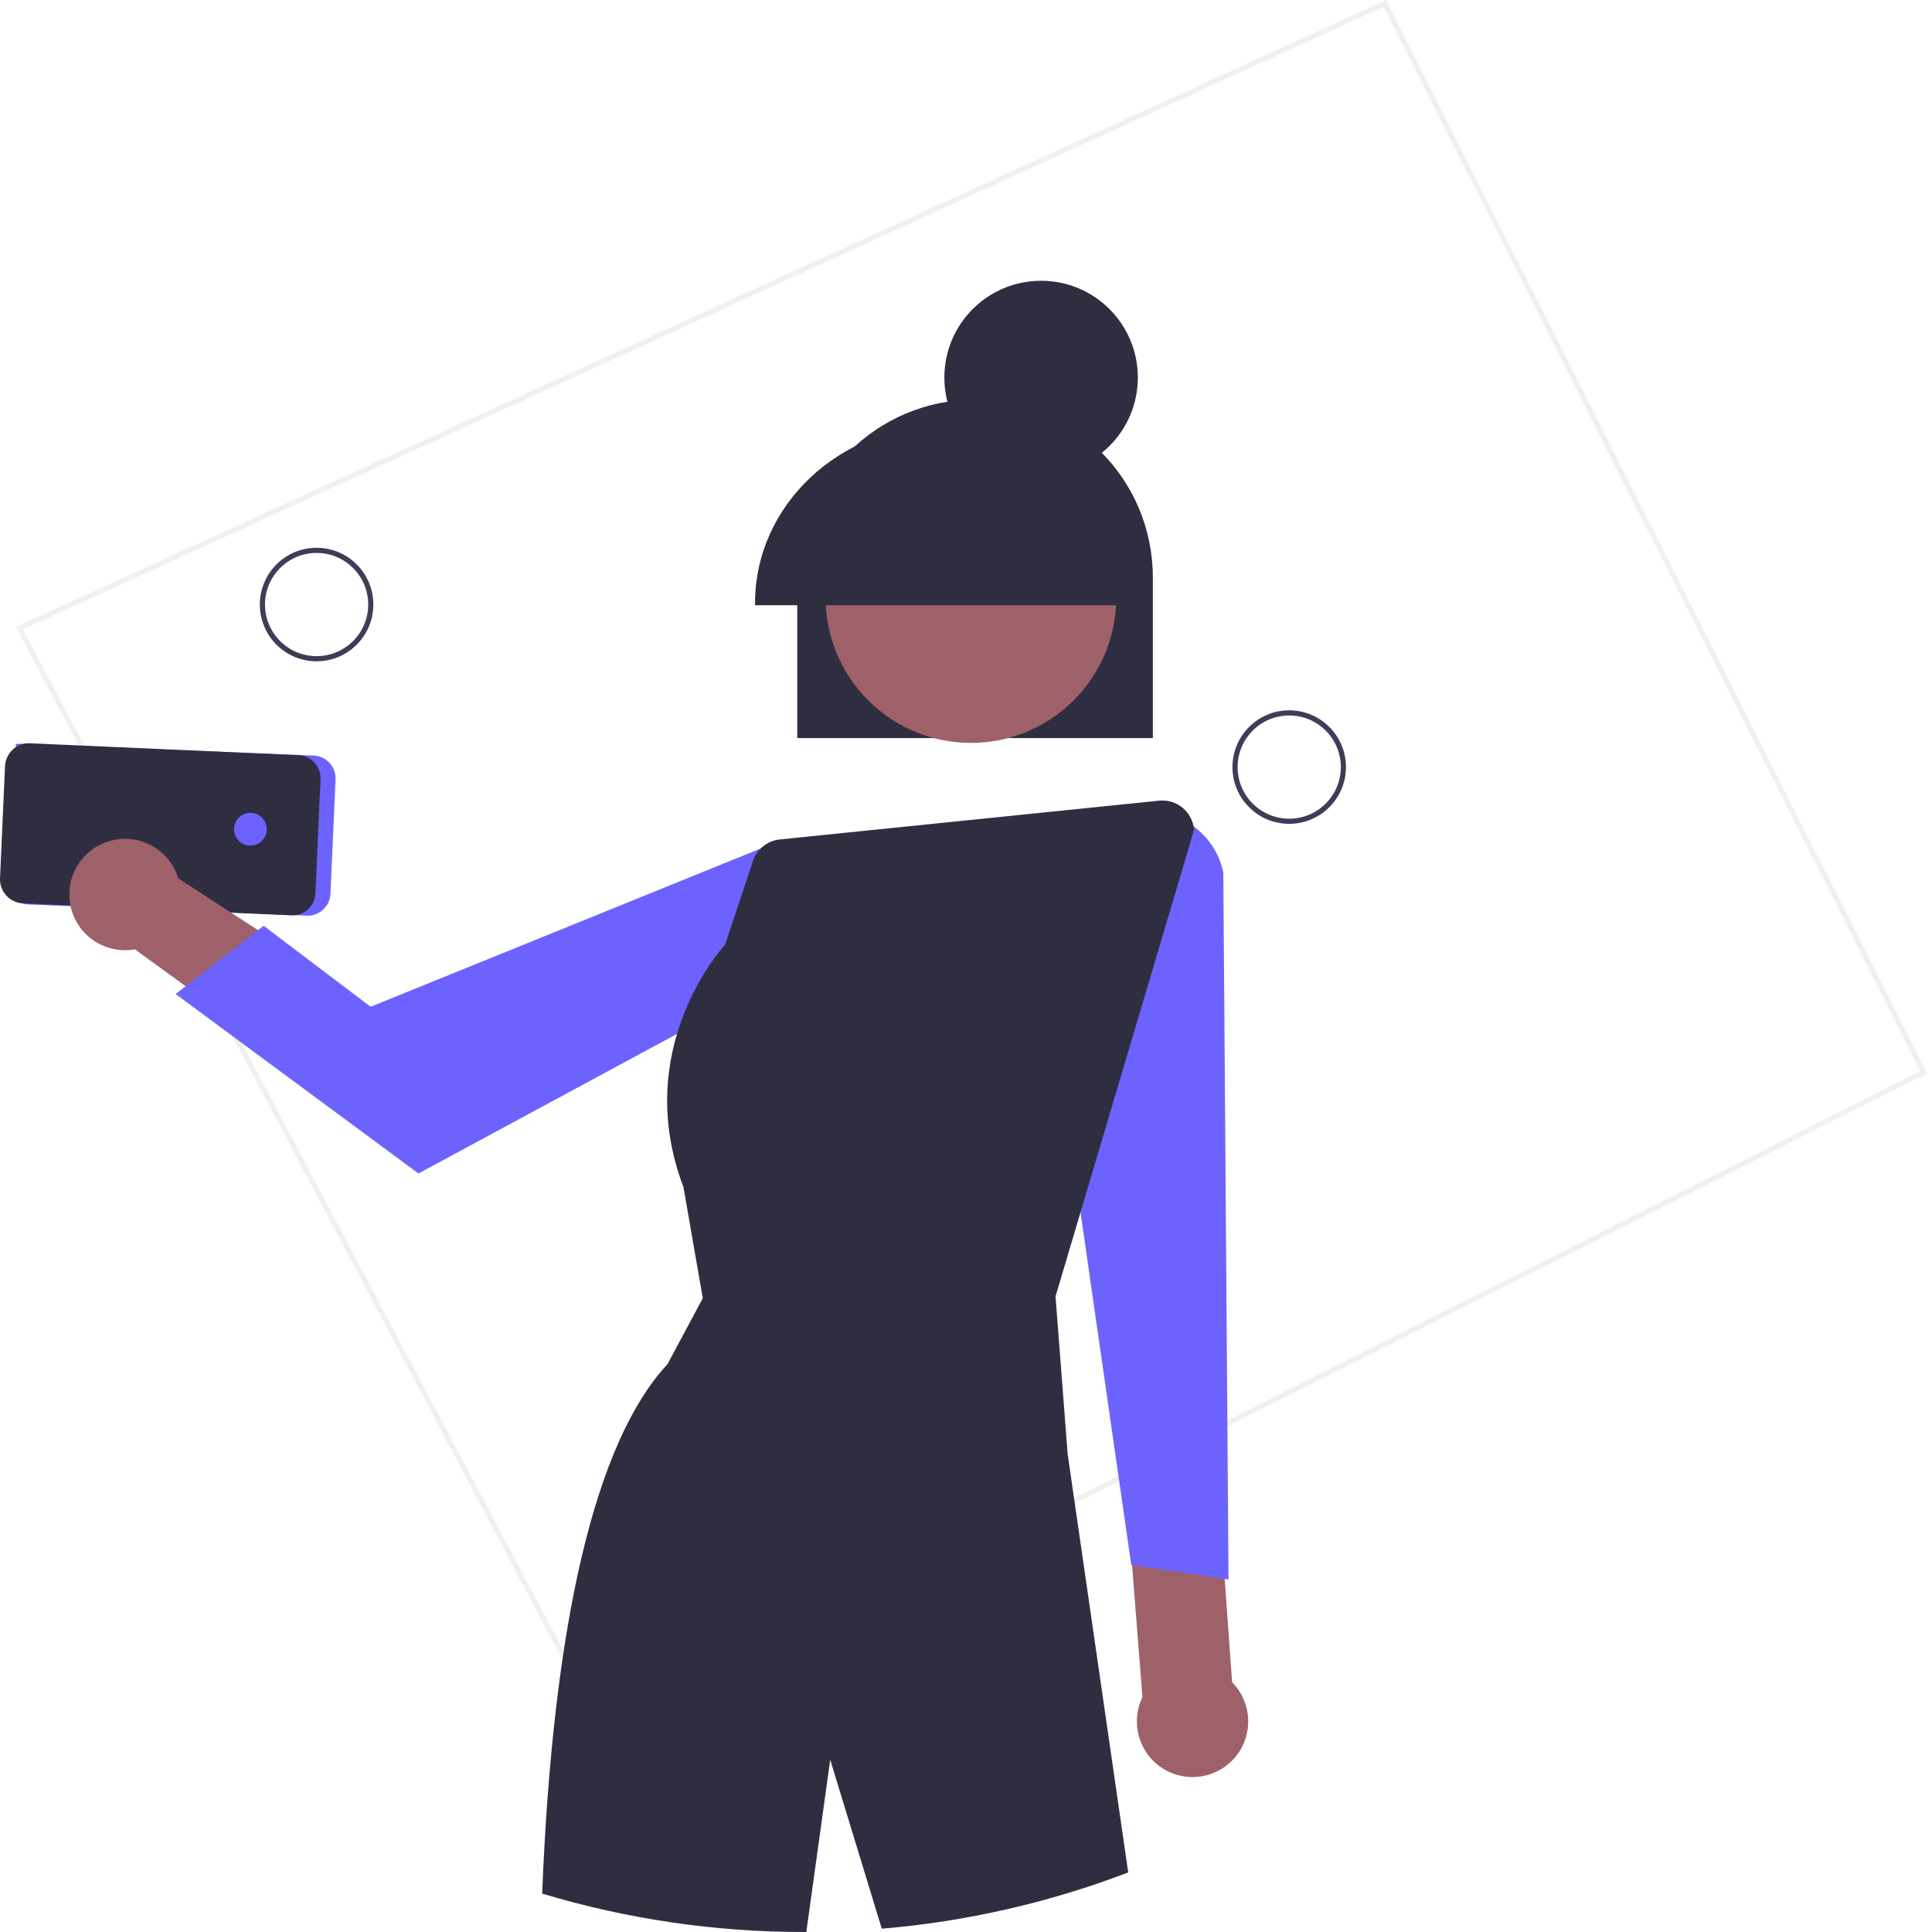
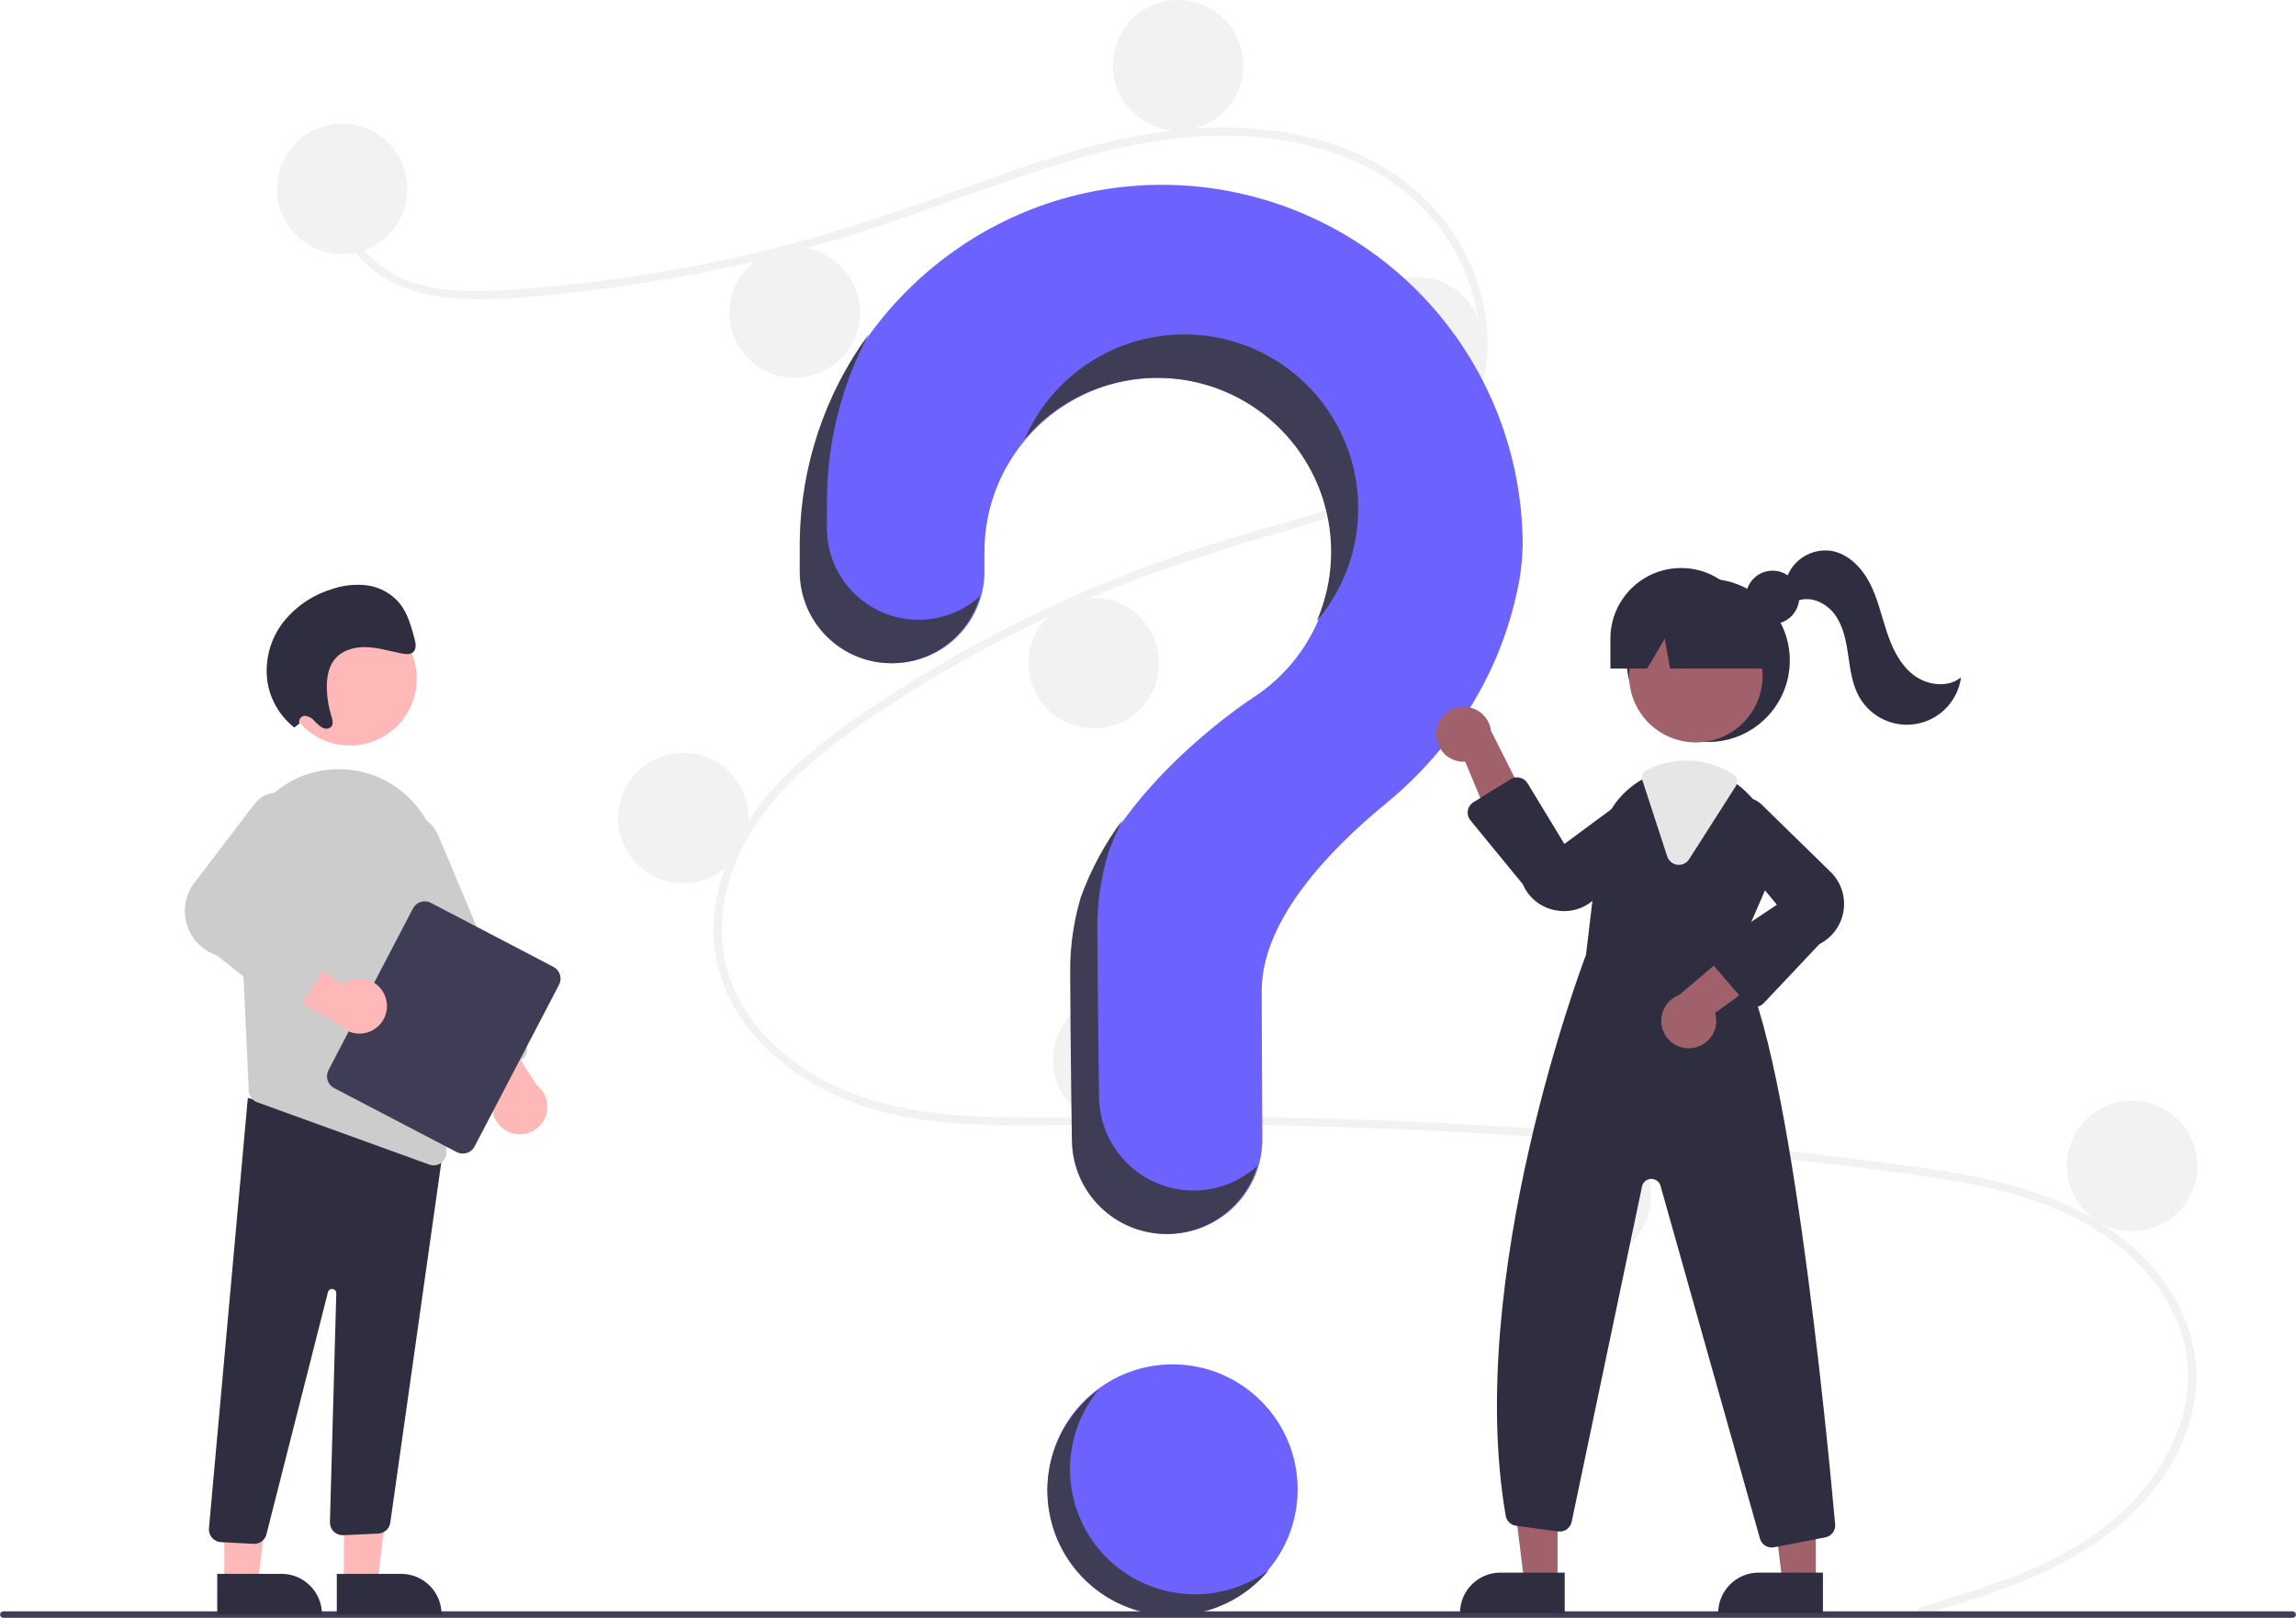
- <svg xmlns="http://www.w3.org/2000/svg" width="747.028" height="748.824" viewBox="0 0 747.028 748.824" role="img" artist="Katerina Limpitsouni" source="https://undraw.co/">
-   <path d="M461.017,750.096,232.62,318.594l.963-.44L763.696,75.588l.433.86L973.514,491.639l-.893.451ZM235.379,319.531,461.867,747.427,970.827,490.754,762.777,78.208Z" transform="translate(-226.4861 -75.58813)" fill="#f0f0f0" />
-   <path d="M726.206,394.902a22,22,0,1,1,22-22h0A22.025,22.025,0,0,1,726.206,394.902Zm0-42a20,20,0,1,0,20,20A20,20,0,0,0,726.206,352.902Z" transform="translate(-226.4861 -75.58813)" fill="#3f3d56" />
-   <path d="M349.206,331.902a22,22,0,1,1,22-22h0A22.025,22.025,0,0,1,349.206,331.902Zm0-42a20,20,0,1,0,20,20A20,20,0,0,0,349.206,289.902Z" transform="translate(-226.4861 -75.58813)" fill="#3f3d56" />
-   <path d="M231.567,420.461a5.663,5.663,0,0,1,.121-1.168l.934-55.335,1.376-.121.059.002,114.016,4.591a8.876,8.876,0,0,1,8.477,9.263l-1.977,44.322a8.876,8.876,0,0,1-9.262,8.472l-108.296-4.361a5.678,5.678,0,0,1-5.447-5.665Z" transform="translate(-226.4861 -75.58813)" fill="#6c63ff" />
-   <path d="M226.486,416.43c0-.141.004-.283.01-.425l1.937-43.448a9.325,9.325,0,0,1,9.719-8.889l104.104,4.641A8.886,8.886,0,0,1,350.728,377.571l-1.976,44.322a8.887,8.887,0,0,1-9.263,8.472l-104.104-4.641a9.315,9.315,0,0,1-8.899-9.294Z" transform="translate(-226.4861 -75.58813)" fill="#2f2e41" />
-   <circle cx="97.051" cy="321.388" r="6.345" fill="#6c63ff" />
-   <path d="M704.076,727.607l-10.622-147.373,2.02-49.188-41.401,9.212,15.25,193.106a21.579,21.579,0,1,0,34.753-5.757Z" transform="translate(-226.4861 -75.58813)" fill="#9e616a" />
-   <path d="M335.18,441.75,295.582,416.012a21.577,21.577,0,1,0-17.689,27.661c.288-.04.563-.11.846-.16L321.188,474.387Z" transform="translate(-226.4861 -75.58813)" fill="#9e616a" />
-   <path d="M388.688,530.412l-94.126-69.547,34.126-26.453,41.451,31.386L523.015,403.786a16.975,16.975,0,0,1,12.924,3.074,16.715,16.715,0,0,1,6.697,11.236l.074.526-28.021,43.789Z" transform="translate(-226.4861 -75.58813)" fill="#6c63ff" />
-   <path d="M664.976,682.134,638.457,497.799l.044-.17L665.736,390.567l2.552-.297A29.732,29.732,0,0,1,700.664,413.808l2.018,273.982Z" transform="translate(-226.4861 -75.58813)" fill="#6c63ff" />
-   <path d="M673.344,361.66H535.509v-62.275a68.917,68.917,0,1,1,137.835,0Z" transform="translate(-226.4861 -75.58813)" fill="#2f2e41" />
-   <circle cx="602.838" cy="307.199" r="56.331" transform="translate(-267.1414 440.6592) rotate(-45)" fill="#9e616a" />
-   <circle cx="403.547" cy="146.322" r="37.498" fill="#2f2e41" />
-   <path d="M665.755,310.179H519.152v-.83c0-38.001,32.883-68.917,73.302-68.917s73.302,30.916,73.302,68.917Z" transform="translate(-226.4861 -75.58813)" fill="#2f2e41" />
-   <path d="M689.298,397.352l-.02-.18a12.241,12.241,0,0,0-13.46-11.26l-147.08,15.04a12.262,12.262,0,0,0-10.38,8.32l-10.83,32.46c-2.53,2.8-36.11,41.32-16.12,93.98l7.49,43.04-13.68,25.58c-28.08,30.11-44.43,100.56-48.58,205.2a351.494,351.494,0,0,0,101.55,14.88c.28,0,.56,0,.84-.01l9.27-66.74,19.98,65.47a349.119,349.119,0,0,0,95.52-21.81l-23.47-162.15-4.7-61.1,53.62-180.56Z" transform="translate(-226.4861 -75.58813)" fill="#2f2e41" />
+ <svg xmlns="http://www.w3.org/2000/svg" width="844.675" height="595.262" viewBox="0 0 844.675 595.262" role="img" artist="Katerina Limpitsouni" source="https://undraw.co/">
+   <circle cx="431.393" cy="548" r="46" fill="#6c63ff" />
+   <path d="M883.862,743.785c25.735-7.729,53.094-15.788,73.503-34.161,18.238-16.418,30.55-41.489,22.995-66.112-7.54-24.572-30.124-40.956-53.442-49.105-13.225-4.622-27.061-7.186-40.891-9.2-15.035-2.19-30.136-3.984-45.23-5.71q-91.677-10.486-184.044-12.811c-30.385-.765-60.764-.747-91.152-.306-27.139.394-55.722.384-80.899-11.151-19.578-8.97-37.348-25.289-42.803-46.734-6.297-24.755,5.318-49.964,21.98-67.892,8.783-9.45,19.047-17.404,29.636-24.717,11.487-7.934,23.375-15.306,35.521-22.188a494.634,494.634,0,0,1,74.767-34.468c12.746-4.634,25.68-8.633,38.728-12.321,11.017-3.115,22.068-6.234,32.716-10.477,20.583-8.204,40.161-22.1,45.395-44.881,4.96-21.591-3.403-45.031-18.065-61.071-16.963-18.557-42.539-26.692-67.06-28.008-27.528-1.478-54.422,5.412-80.297,14.156-27.597,9.326-54.599,20.049-82.778,27.603a556.958,556.958,0,0,1-85.196,15.837c-14.082,1.5-28.59,3.193-42.756,2.045-11.872-.962-23.684-4.454-32.434-12.88-7.503-7.225-11.972-17.154-10.435-27.632.279-1.903,3.17-1.094,2.893.798-1.87,12.755,6.8,24.509,17.484,30.529,12.348,6.958,27.374,6.968,41.122,6.172a537.825,537.825,0,0,0,88.515-12.796c28.593-6.531,56.164-15.866,83.704-25.839,26.156-9.472,52.897-18.716,80.84-20.767,24.246-1.78,49.752,1.752,70.874,14.423,18.564,11.136,32.215,29.707,36.565,51.018,4.25,20.825-1.636,41.785-17.4,56.317-16.321,15.046-38.701,21.479-59.557,27.404-26.452,7.514-52.337,16.298-77.392,27.703a485.824,485.824,0,0,0-72.8,40.928c-22.246,15.202-44.201,34.331-51.237,61.451-3.277,12.633-2.672,26.032,2.812,37.965,4.876,10.61,12.907,19.535,22.262,26.419,22.321,16.424,50.453,19.797,77.414,20.132,30.281.377,60.564-.645,90.855-.148q92.599,1.52,184.819,11.273,23.108,2.446,46.158,5.407c13.822,1.776,27.69,3.541,41.278,6.695,24.162,5.608,47.674,16.392,62.692,36.878a61.319,61.319,0,0,1,11.947,30.446c1.051,11.524-1.77,23.069-6.98,33.321-11.532,22.69-33.134,37.123-56.073,46.605-12.287,5.079-25.032,8.926-37.752,12.746-1.853.557-2.645-2.338-.798-2.893Z" transform="translate(-177.6623 -152.3692)" fill="#f2f2f2" />
+   <circle cx="125.893" cy="69.5" r="24" fill="#f2f2f2" />
+   <circle cx="292.393" cy="115" r="24" fill="#f2f2f2" />
+   <circle cx="433.393" cy="24" r="24" fill="#f2f2f2" />
+   <circle cx="521.393" cy="126" r="24" fill="#f2f2f2" />
+   <circle cx="402.393" cy="244" r="24" fill="#f2f2f2" />
+   <circle cx="251.393" cy="301" r="24" fill="#f2f2f2" />
+   <circle cx="411.393" cy="390" r="24" fill="#f2f2f2" />
+   <circle cx="583.393" cy="440" r="24" fill="#f2f2f2" />
+   <circle cx="784.393" cy="429" r="24" fill="#f2f2f2" />
+   <path d="M604.128,220.373c-71.892.508-130.756,58.93-131.777,130.816-.009.664-.014,5.33-.013,11.434a33.748,33.748,0,0,0,33.744,33.746h0a33.769,33.769,0,0,0,33.761-33.798c-.003-4.152-.006-7.026-.006-7.202a64,64,0,1,1,98.52,53.879l.012.014s-48.028,30.92-62.671,73.335l.012.003a94.004,94.004,0,0,0-3.874,26.768c0,3.725.219,36.321.643,62.778a34.786,34.786,0,0,0,34.79,34.222h0a34.796,34.796,0,0,0,34.794-35.011c-.147-24.229-.227-52.442-.227-54.489,0-26.045,25.125-51.995,45.764-68.917,23.766-19.487,40.868-46.043,47.737-75.999a86.762,86.762,0,0,0,2.499-18.834A132.75,132.75,0,0,0,604.128,220.373Z" transform="translate(-177.6623 -152.3692)" fill="#6c63ff" />
+   <path d="M1021.147,747.631H178.853a1.191,1.191,0,0,1,0-2.381h842.294a1.191,1.191,0,0,1,0,2.381Z" transform="translate(-177.6623 -152.3692)" fill="#3f3d56" />
+   <circle cx="628.449" cy="242.996" r="30" fill="#2f2e41" />
+   <polygon points="573.012 582.129 560.753 582.129 554.92 534.841 573.015 534.841 573.012 582.129" fill="#a0616a" />
+   <path d="M551.996,578.626h23.644a0,0,0,0,1,0,0v14.887a0,0,0,0,1,0,0H537.109a0,0,0,0,1,0,0v0A14.887,14.887,0,0,1,551.996,578.626Z" fill="#2f2e41" />
+   <polygon points="668.012 582.129 655.753 582.129 649.92 534.841 668.015 534.841 668.012 582.129" fill="#a0616a" />
+   <path d="M646.996,578.626h23.644a0,0,0,0,1,0,0v14.887a0,0,0,0,1,0,0H632.109a0,0,0,0,1,0,0v0A14.887,14.887,0,0,1,646.996,578.626Z" fill="#2f2e41" />
+   <circle cx="623.89" cy="248.61" r="24.561" fill="#a0616a" />
+   <path d="M816.191,504.775l10.99-25.25a31.383,31.383,0,0,0-6.95-35.6,31.873,31.873,0,0,0-3.07-2.67,30.935,30.935,0,0,0-18.99-6.57,32.179,32.179,0,0,0-13.4,2.98c-.36.16-.71.33-1.07.5-.69.33-1.37.69-2.03,1.06a31.678,31.678,0,0,0-15.7,23.88l-4.85,40.64c-1.22,3.19-44.74,118.39-29.52,206.34a4.467,4.467,0,0,0,3.82,3.67l15.43,2.1a4.497,4.497,0,0,0,5.01-3.53l25.89-123.41a3.503,3.503,0,0,1,6.8-.23l36.58,129.78a4.471,4.471,0,0,0,4.31,3.28,5.122,5.122,0,0,0,.87-.08l18.85-3.63a4.471,4.471,0,0,0,3.63-4.81C850.021,682.335,835.301,527.605,816.191,504.775Z" transform="translate(-177.6623 -152.3692)" fill="#2f2e41" />
+   <path d="M706.102,421.419A10.056,10.056,0,0,0,716.696,432.623l13.729,32.992,10.385-15.394-14.629-28.97a10.11,10.11,0,0,0-20.079.169Z" transform="translate(-177.6623 -152.3692)" fill="#a0616a" />
+   <path d="M800.19,537.996a10.056,10.056,0,0,0,8.427-12.913l28.885-21.038-17.39-6.512-24.764,20.977a10.11,10.11,0,0,0,4.842,19.487Z" transform="translate(-177.6623 -152.3692)" fill="#a0616a" />
+   <path d="M753.102,487.61a17.057,17.057,0,0,1-3.298-.325,16.305,16.305,0,0,1-11.948-9.616l-19.234-23.453a4.501,4.501,0,0,1,1.111-6.681l13.684-8.471a4.5,4.5,0,0,1,6.215,1.49l13.556,22.334L779.15,443.702A9.721,9.721,0,0,1,790.46,459.264l-25.912,23.637A16.253,16.253,0,0,1,753.102,487.61Z" transform="translate(-177.6623 -152.3692)" fill="#2f2e41" />
+   <path d="M823.252,522.883c-.035,0-.071,0-.106-.001a4.508,4.508,0,0,1-3.311-1.57l-12.166-14.193a4.5,4.5,0,0,1,.92-6.673l22.781-15.188-20.638-24.812a9.721,9.721,0,0,1,14.887-12.183l25.084,24.513a16.525,16.525,0,0,1-3.675,26.94l-20.501,21.754A4.507,4.507,0,0,1,823.252,522.883Z" transform="translate(-177.6623 -152.3692)" fill="#2f2e41" />
+   <path d="M795.307,470.584a4.632,4.632,0,0,1-.584-.037,4.461,4.461,0,0,1-3.71-3.069l-9.142-28.029a3.083,3.083,0,0,1,1.594-3.725l.297-.14c.269-.128.535-.254.807-.375a32.574,32.574,0,0,1,13.603-3.023,31.327,31.327,0,0,1,17.161,5.157,3.13,3.13,0,0,1,.901,4.294L799.084,468.504A4.455,4.455,0,0,1,795.307,470.584Z" transform="translate(-177.6623 -152.3692)" fill="#e6e6e6" />
+   <circle cx="652.101" cy="219.786" r="9.817" fill="#2f2e41" />
+   <path d="M796.111,361.365h0a26,26,0,0,0-26,26v11h13.529l6.471-11,1.941,11h41.059l-11-11A26,26,0,0,0,796.111,361.365Z" transform="translate(-177.6623 -152.3692)" fill="#2f2e41" />
+   <path d="M834.809,365.431a15.15,15.15,0,0,1,16.481-10.396c6.256,1.046,11.202,6.075,14.149,11.691s4.308,11.903,6.289,17.928,4.791,12.084,9.793,15.984,12.677,4.958,17.59.946a20.118,20.118,0,0,1-37.477,7.181c-2.592-4.612-3.261-10.017-4.03-15.251s-1.767-10.65-4.862-14.94-8.888-7.093-13.804-5.139Z" transform="translate(-177.6623 -152.3692)" fill="#2f2e41" />
+   <path d="M515.609,380.408h0a33.748,33.748,0,0,1-33.744-33.746c-0-6.104.004-10.771.013-11.434a131.507,131.507,0,0,1,15.359-59.909,131.803,131.803,0,0,0-25.359,75.909c-.009.664-.014,5.33-.013,11.434a33.748,33.748,0,0,0,33.744,33.746h0A33.773,33.773,0,0,0,538.097,371.817,33.622,33.622,0,0,1,515.609,380.408Z" transform="translate(-177.6623 -152.3692)" fill="#3f3d56" />
+   <path d="M606.415,291.478a64.004,64.004,0,0,1,55.659,89.413,63.997,63.997,0,1,0-107.426-66.985A63.871,63.871,0,0,1,606.415,291.478Z" transform="translate(-177.6623 -152.3692)" fill="#3f3d56" />
+   <path d="M616.797,590.408h0a34.787,34.787,0,0,1-34.79-34.222c-.423-26.456-.643-59.052-.643-62.778a94.004,94.004,0,0,1,3.874-26.768l-.012-.003a95.069,95.069,0,0,1,5.494-12.701,110.047,110.047,0,0,0-15.494,28.701l.012.003a94.004,94.004,0,0,0-3.874,26.768c0,3.725.219,36.321.643,62.778a34.787,34.787,0,0,0,34.79,34.222h0a34.803,34.803,0,0,0,33.402-25.048A34.66,34.66,0,0,1,616.797,590.408Z" transform="translate(-177.6623 -152.3692)" fill="#3f3d56" />
+   <polygon points="126.541 582.585 138.8 582.584 144.633 535.296 126.538 535.297 126.541 582.585" fill="#ffb8b8" />
+   <path d="M301.576,731.451H340.107a0,0,0,0,1,0,0v14.887a0,0,0,0,1,0,0H316.463A14.887,14.887,0,0,1,301.576,731.451v0A0,0,0,0,1,301.576,731.451Z" transform="translate(464.0541 1325.404) rotate(179.9974)" fill="#2f2e41" />
+   <polygon points="82.541 582.585 94.8 582.584 100.633 535.296 82.538 535.297 82.541 582.585" fill="#ffb8b8" />
+   <path d="M257.576,731.451H296.107a0,0,0,0,1,0,0v14.887a0,0,0,0,1,0,0H272.463A14.887,14.887,0,0,1,257.576,731.451v0A0,0,0,0,1,257.576,731.451Z" transform="translate(376.0541 1325.406) rotate(179.9974)" fill="#2f2e41" />
+   <path d="M270.917,720.411l-11.975-.63a4.673,4.673,0,0,1-4.419-4.967l14.313-158.466,65.911,17.786,6.35-1.732L321.239,712.686a4.696,4.696,0,0,1-4.358,3.945l-12.909.601a4.674,4.674,0,0,1-4.931-4.796l2.339-84.196a1.558,1.558,0,0,0-3.083-.36L275.739,716.692a4.646,4.646,0,0,1-4.569,3.725C271.086,720.418,271.002,720.416,270.917,720.411Z" transform="translate(-177.6623 -152.3692)" fill="#2f2e41" />
+   <circle cx="128.742" cy="249.759" r="24.561" fill="#ffb8b8" />
+   <path d="M265.512,474.287l2.701,58.267.976,21.199a4.642,4.642,0,0,0,3.074,4.175l63.336,22.943a4.477,4.477,0,0,0,1.6.28,4.644,4.644,0,0,0,4.664-4.788L339.266,471.597A36.93,36.93,0,0,0,308.522,435.92c-.613-.093-1.236-.187-1.859-.27a36.249,36.249,0,0,0-29.165,9.441,37.236,37.236,0,0,0-11.986,29.196Z" transform="translate(-177.6623 -152.3692)" fill="#ccc" />
+   <path d="M365.855,569.245a10.064,10.064,0,0,1-5.369-15.227l-21.478-28.56,18.534-1.147,17.554,27.297a10.111,10.111,0,0,1-9.242,17.637Z" transform="translate(-177.6623 -152.3692)" fill="#ffb8b8" />
+   <path d="M350.753,548.85a4.644,4.644,0,0,1-2.541-2.518L315.854,469.237a12.463,12.463,0,1,1,22.984-9.647l32.358,77.095a4.679,4.679,0,0,1-2.5,6.118l-14.365,6.029a4.642,4.642,0,0,1-3.577.017Z" transform="translate(-177.6623 -152.3692)" fill="#ccc" />
+   <path d="M298.508,546.131,329.587,486.622a4.878,4.878,0,0,1,6.575-2.063l45.112,23.56a4.878,4.878,0,0,1,2.063,6.575l-31.079,59.509a4.878,4.878,0,0,1-6.575,2.063L300.571,552.706A4.878,4.878,0,0,1,298.508,546.131Z" transform="translate(-177.6623 -152.3692)" fill="#3f3d56" />
+   <path d="M319.351,518.943a10.064,10.064,0,0,0-15.517-4.46l-29.778-19.754-.051,18.57L302.29,529.21a10.111,10.111,0,0,0,17.06-10.267Z" transform="translate(-177.6623 -152.3692)" fill="#ffb8b8" />
+   <path d="M281.701,523.119l-24.337-19.278a17.163,17.163,0,0,1-7.823-27.135l22.097-28.96a10.096,10.096,0,0,1,17.13,10.284l-17.484,28.6,25.694,12.187a4.674,4.674,0,0,1,1.948,6.72l-10.372,16.414a4.682,4.682,0,0,1-3.167,2.111c-.026.004-.051.008-.077.012A4.696,4.696,0,0,1,281.701,523.119Z" transform="translate(-177.6623 -152.3692)" fill="#ccc" />
+   <path d="M287.845,418.574a2.135,2.135,0,0,1,1.856-2.819,4.93,4.93,0,0,1,3.476,1.715,13.833,13.833,0,0,0,3.071,2.637c1.188.599,2.8.514,3.477-.628.636-1.072.2-2.508-.185-3.753a36.907,36.907,0,0,1-1.63-9.77c-.111-3.7.411-7.562,2.46-10.448,2.644-3.725,7.371-5.139,11.845-5.036s8.875,1.484,13.307,2.357c1.53.301,3.328.456,4.352-.73,1.088-1.261.688-3.301.226-5.004-1.201-4.417-2.475-8.985-5.265-12.552a18.898,18.898,0,0,0-12.061-6.79,28.938,28.938,0,0,0-13.462,1.528,36.096,36.096,0,0,0-17.683,12.319,29.236,29.236,0,0,0-5.578,21.6,26.667,26.667,0,0,0,9.886,16.855Z" transform="translate(-177.6623 -152.3692)" fill="#2f2e41" />
+   <path d="M598.92,735.149a45.994,45.994,0,0,1-17.07-71.489,45.997,45.997,0,1,0,62.569,66.464A45.969,45.969,0,0,1,598.92,735.149Z" transform="translate(-177.6623 -152.3692)" fill="#3f3d56" />
</svg>
